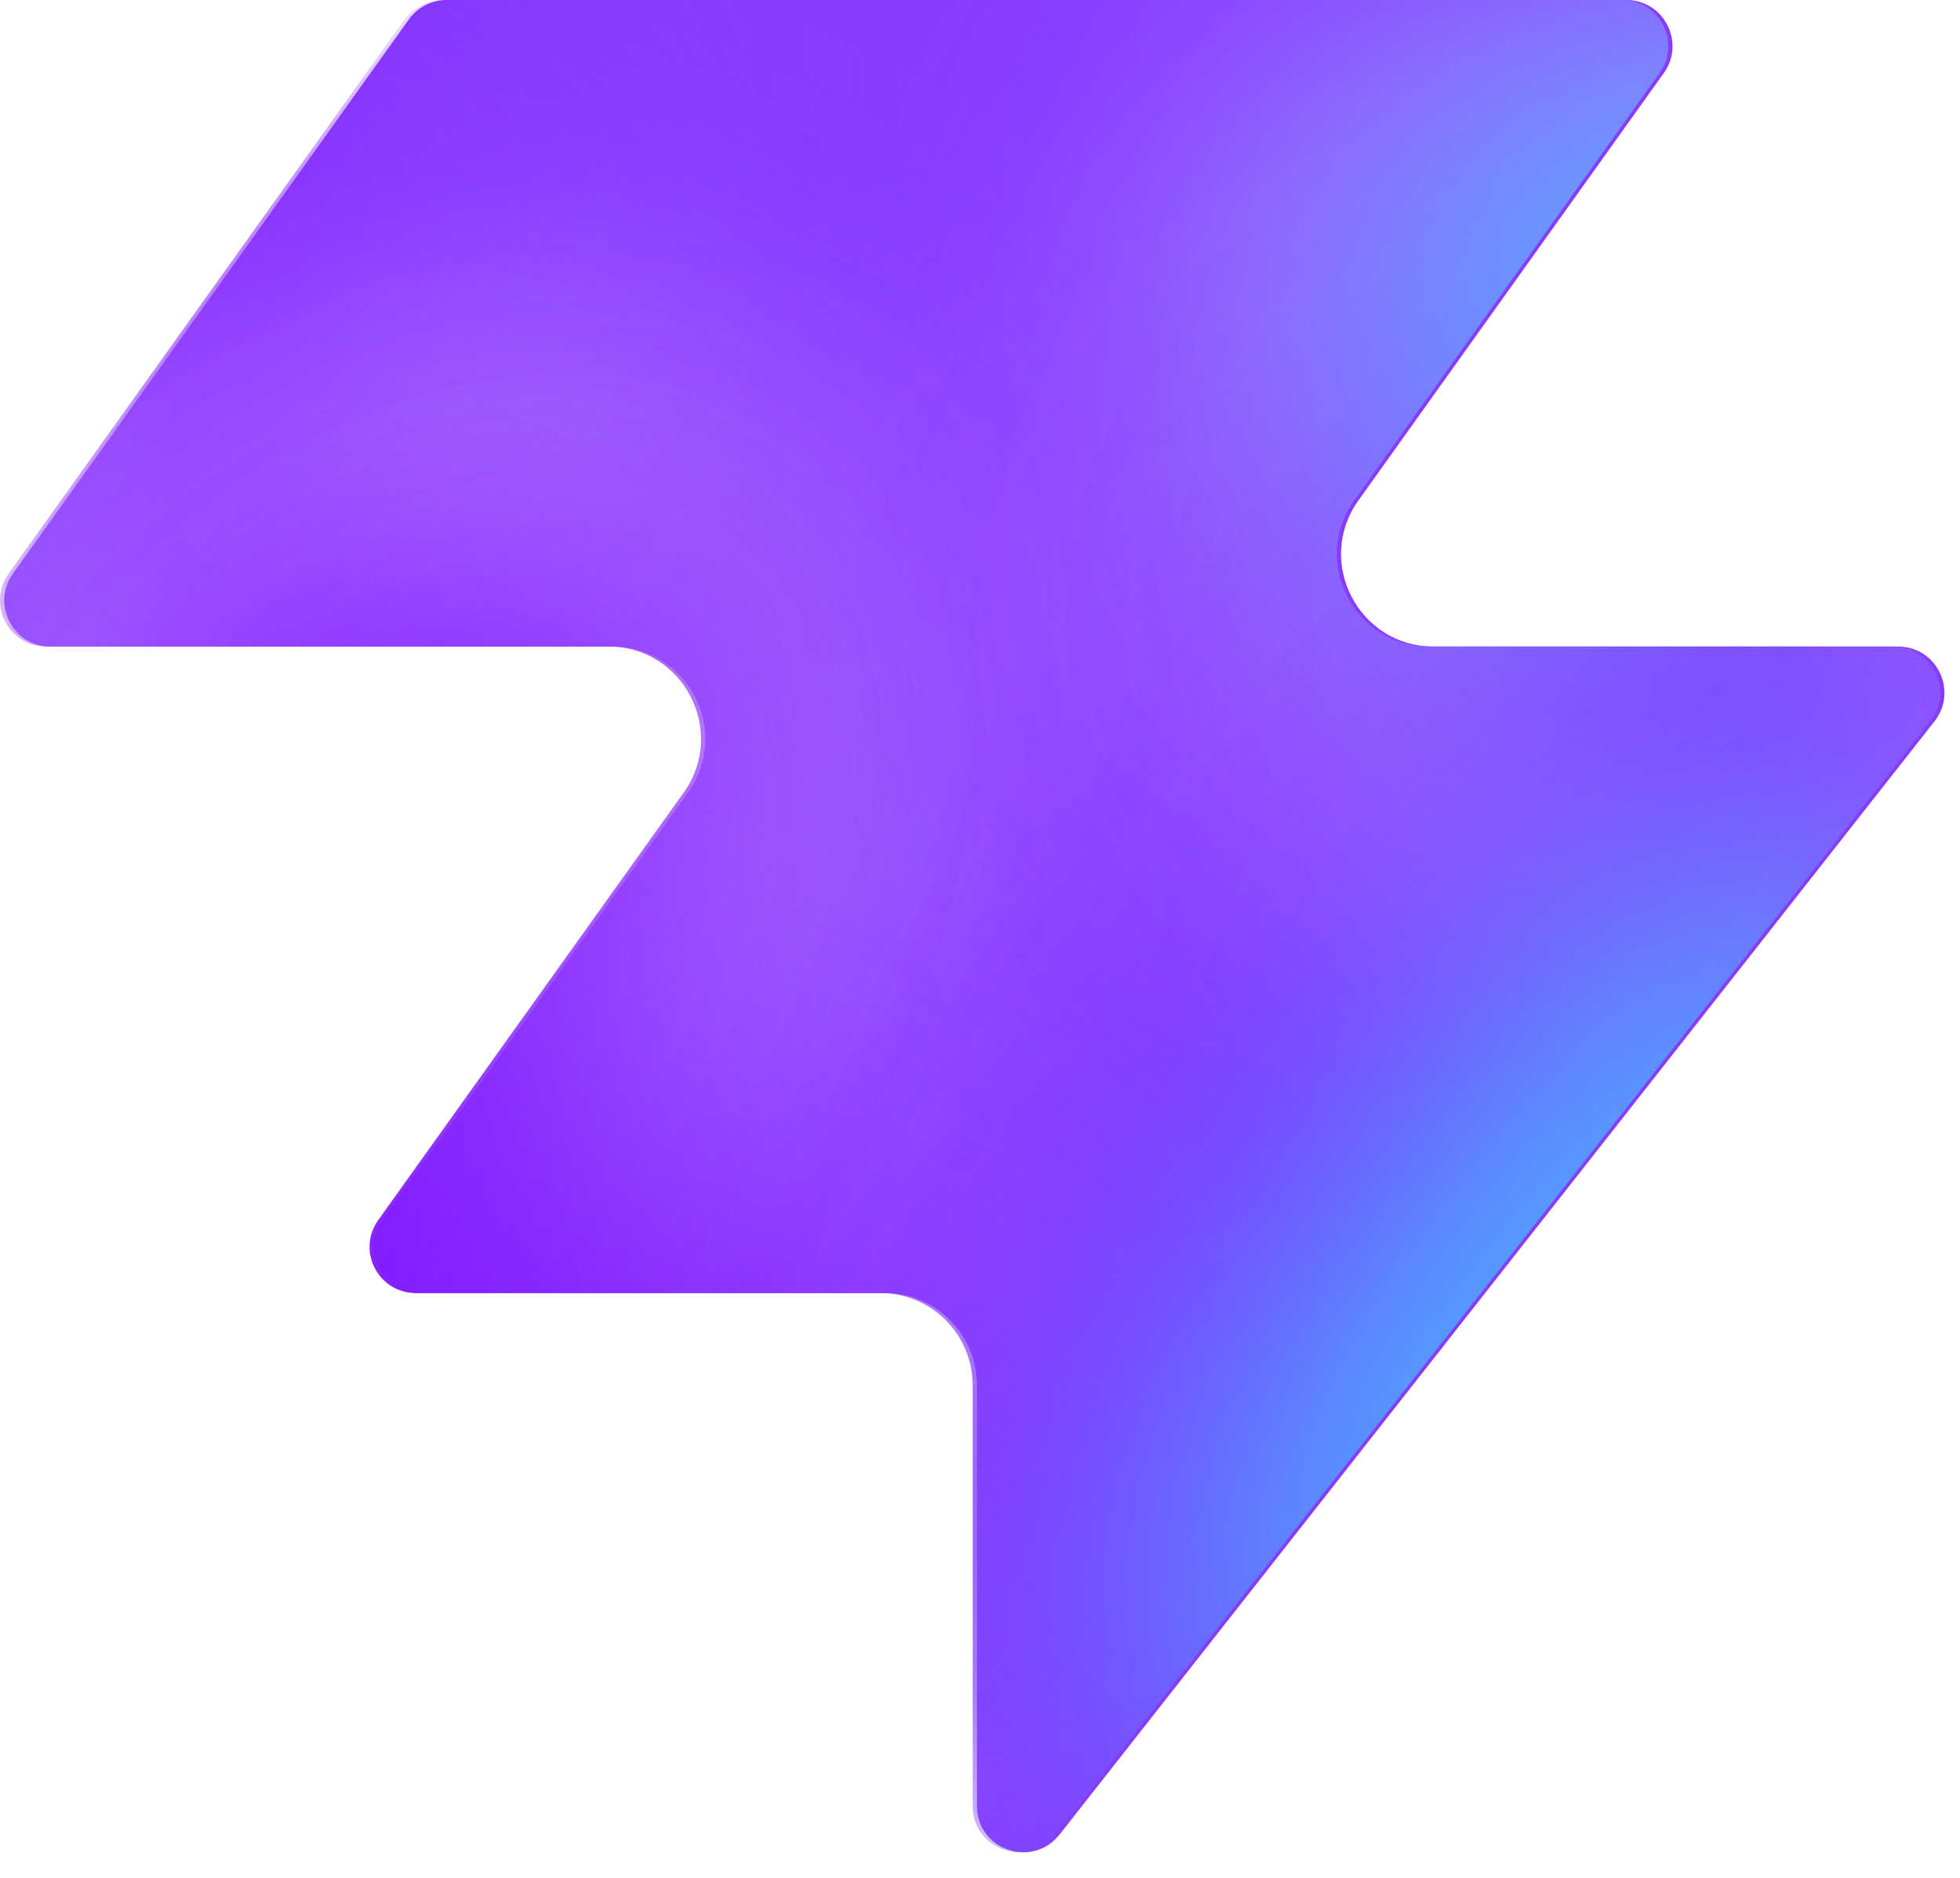
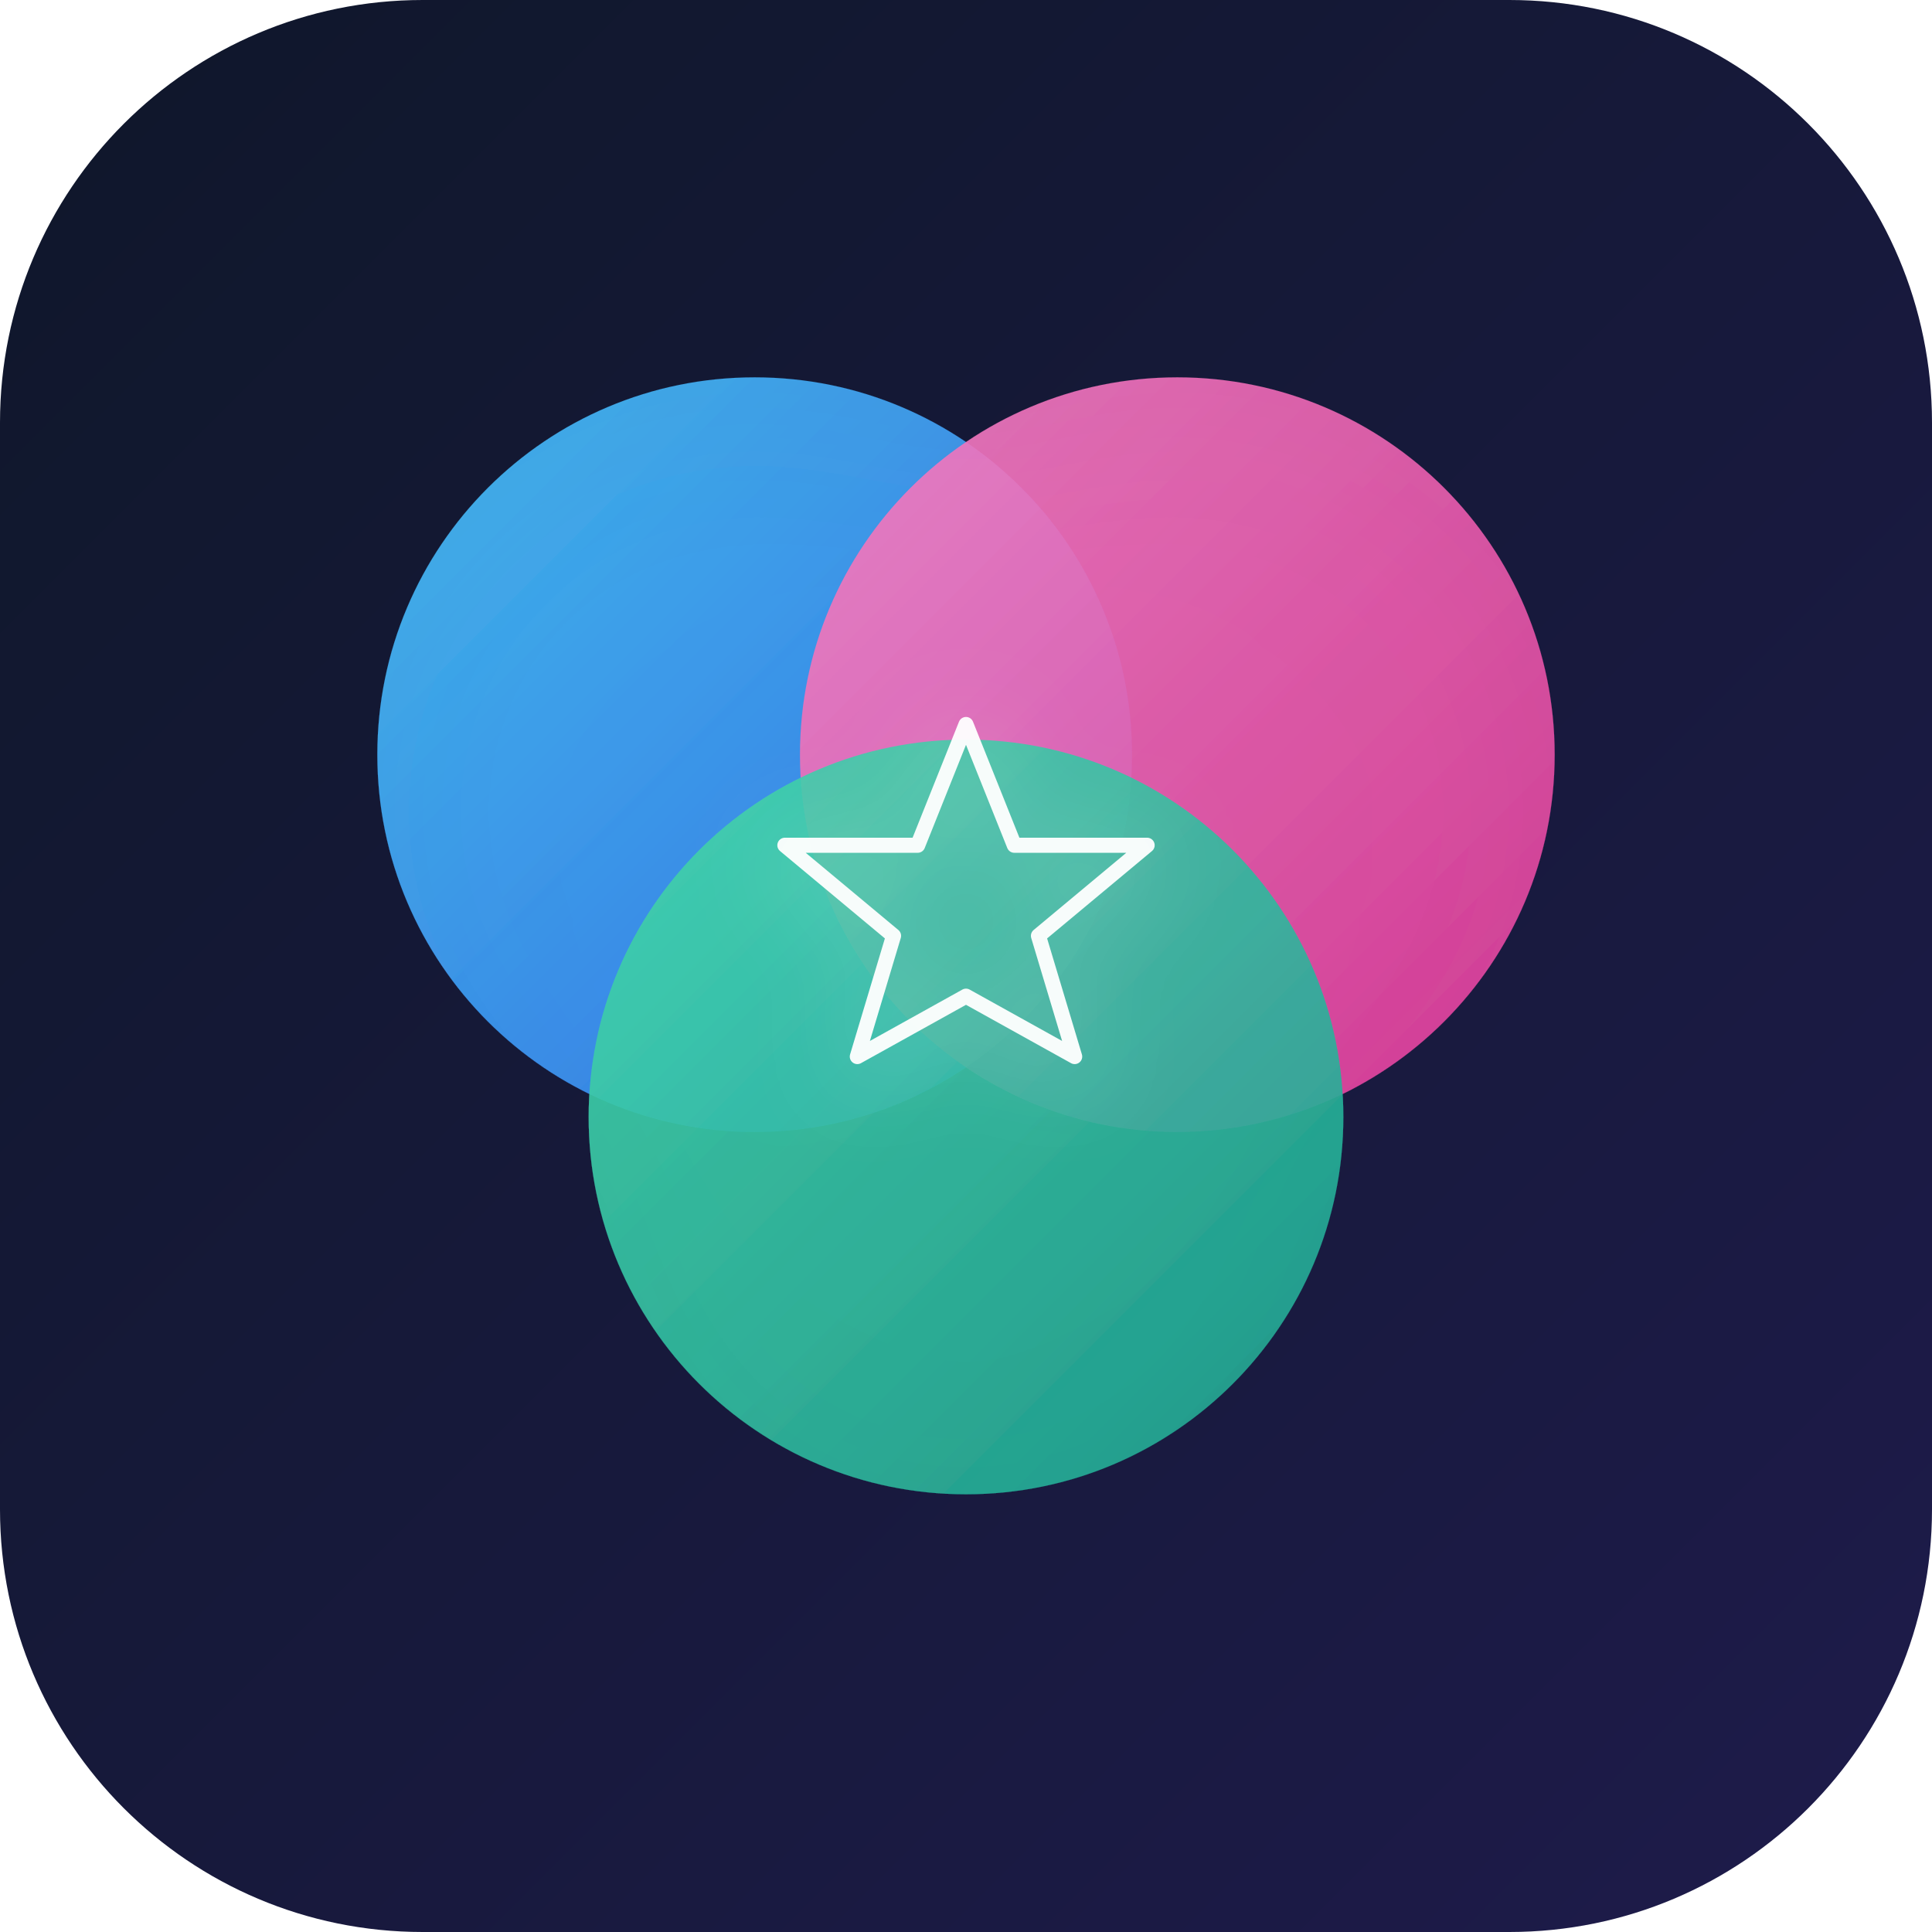
- <svg xmlns="http://www.w3.org/2000/svg" width="48" height="46" fill="none" viewBox="0 0 48 46">
-   <path fill="#863bff" d="M25.946 44.938c-.664.845-2.021.375-2.021-.698V33.937a2.26 2.26 0 0 0-2.262-2.262H10.287c-.92 0-1.456-1.04-.92-1.788l7.48-10.471c1.07-1.497 0-3.578-1.842-3.578H1.237c-.92 0-1.456-1.04-.92-1.788L10.013.474c.214-.297.556-.474.92-.474h28.894c.92 0 1.456 1.04.92 1.788l-7.48 10.471c-1.07 1.498 0 3.579 1.842 3.579h11.377c.943 0 1.473 1.088.89 1.83L25.947 44.94z" style="fill:#863bff;fill:color(display-p3 .525 .23 1);fill-opacity:1" />
-   <mask id="a" width="48" height="46" x="0" y="0" maskUnits="userSpaceOnUse" style="mask-type:alpha">
-     <path fill="#000" d="M25.842 44.938c-.664.844-2.021.375-2.021-.698V33.937a2.26 2.26 0 0 0-2.262-2.262H10.183c-.92 0-1.456-1.04-.92-1.788l7.48-10.471c1.07-1.498 0-3.579-1.842-3.579H1.133c-.92 0-1.456-1.04-.92-1.787L9.91.473c.214-.297.556-.474.92-.474h28.894c.92 0 1.456 1.04.92 1.788l-7.48 10.471c-1.07 1.498 0 3.578 1.842 3.578h11.377c.943 0 1.473 1.088.89 1.832L25.843 44.94z" style="fill:#000;fill-opacity:1" />
-   </mask>
-   <g mask="url(#a)">
-     <g filter="url(#b)">
-       <ellipse cx="5.508" cy="14.704" fill="#ede6ff" rx="5.508" ry="14.704" style="fill:#ede6ff;fill:color(display-p3 .927 .903 1);fill-opacity:1" transform="matrix(.00324 1 1 -.00324 -4.47 31.516)" />
-     </g>
-     <g filter="url(#c)">
-       <ellipse cx="10.399" cy="29.851" fill="#ede6ff" rx="10.399" ry="29.851" style="fill:#ede6ff;fill:color(display-p3 .927 .903 1);fill-opacity:1" transform="matrix(.00324 1 1 -.00324 -39.328 7.883)" />
-     </g>
-     <g filter="url(#d)">
-       <ellipse cx="5.508" cy="30.487" fill="#7e14ff" rx="5.508" ry="30.487" style="fill:#7e14ff;fill:color(display-p3 .492 .077 1);fill-opacity:1" transform="rotate(89.814 -25.913 -14.639)scale(1 -1)" />
-     </g>
-     <g filter="url(#e)">
-       <ellipse cx="5.508" cy="30.599" fill="#7e14ff" rx="5.508" ry="30.599" style="fill:#7e14ff;fill:color(display-p3 .492 .077 1);fill-opacity:1" transform="rotate(89.814 -32.644 -3.334)scale(1 -1)" />
-     </g>
-     <g filter="url(#f)">
-       <ellipse cx="5.508" cy="30.599" fill="#7e14ff" rx="5.508" ry="30.599" style="fill:#7e14ff;fill:color(display-p3 .492 .077 1);fill-opacity:1" transform="matrix(.00324 1 1 -.00324 -34.34 30.47)" />
-     </g>
-     <g filter="url(#g)">
-       <ellipse cx="14.072" cy="22.078" fill="#ede6ff" rx="14.072" ry="22.078" style="fill:#ede6ff;fill:color(display-p3 .927 .903 1);fill-opacity:1" transform="rotate(93.35 24.506 48.493)scale(-1 1)" />
-     </g>
-     <g filter="url(#h)">
-       <ellipse cx="3.47" cy="21.501" fill="#7e14ff" rx="3.47" ry="21.501" style="fill:#7e14ff;fill:color(display-p3 .492 .077 1);fill-opacity:1" transform="rotate(89.009 28.708 47.59)scale(-1 1)" />
-     </g>
-     <g filter="url(#i)">
-       <ellipse cx="3.47" cy="21.501" fill="#7e14ff" rx="3.47" ry="21.501" style="fill:#7e14ff;fill:color(display-p3 .492 .077 1);fill-opacity:1" transform="rotate(89.009 28.708 47.59)scale(-1 1)" />
-     </g>
-     <g filter="url(#j)">
-       <ellipse cx=".387" cy="8.972" fill="#7e14ff" rx="4.407" ry="29.108" style="fill:#7e14ff;fill:color(display-p3 .492 .077 1);fill-opacity:1" transform="rotate(39.51 .387 8.972)" />
-     </g>
-     <g filter="url(#k)">
-       <ellipse cx="47.523" cy="-6.092" fill="#7e14ff" rx="4.407" ry="29.108" style="fill:#7e14ff;fill:color(display-p3 .492 .077 1);fill-opacity:1" transform="rotate(37.892 47.523 -6.092)" />
-     </g>
-     <g filter="url(#l)">
-       <ellipse cx="41.412" cy="6.333" fill="#47bfff" rx="5.971" ry="9.665" style="fill:#47bfff;fill:color(display-p3 .28 .748 1);fill-opacity:1" transform="rotate(37.892 41.412 6.333)" />
-     </g>
-     <g filter="url(#m)">
-       <ellipse cx="-1.879" cy="38.332" fill="#7e14ff" rx="4.407" ry="29.108" style="fill:#7e14ff;fill:color(display-p3 .492 .077 1);fill-opacity:1" transform="rotate(37.892 -1.88 38.332)" />
-     </g>
-     <g filter="url(#n)">
-       <ellipse cx="-1.879" cy="38.332" fill="#7e14ff" rx="4.407" ry="29.108" style="fill:#7e14ff;fill:color(display-p3 .492 .077 1);fill-opacity:1" transform="rotate(37.892 -1.88 38.332)" />
-     </g>
-     <g filter="url(#o)">
-       <ellipse cx="35.651" cy="29.907" fill="#7e14ff" rx="4.407" ry="29.108" style="fill:#7e14ff;fill:color(display-p3 .492 .077 1);fill-opacity:1" transform="rotate(37.892 35.651 29.907)" />
-     </g>
-     <g filter="url(#p)">
-       <ellipse cx="38.418" cy="32.4" fill="#47bfff" rx="5.971" ry="15.297" style="fill:#47bfff;fill:color(display-p3 .28 .748 1);fill-opacity:1" transform="rotate(37.892 38.418 32.4)" />
-     </g>
-   </g>
+ <svg xmlns="http://www.w3.org/2000/svg" viewBox="0 0 512 512">
  <defs>
-     <filter id="b" width="60.045" height="41.654" x="-19.77" y="16.149" color-interpolation-filters="sRGB" filterUnits="userSpaceOnUse">
-       <feFlood flood-opacity="0" result="BackgroundImageFix" />
-       <feBlend in="SourceGraphic" in2="BackgroundImageFix" result="shape" />
-       <feGaussianBlur result="effect1_foregroundBlur_2002_17158" stdDeviation="7.659" />
-     </filter>
-     <filter id="c" width="90.34" height="51.437" x="-54.613" y="-7.533" color-interpolation-filters="sRGB" filterUnits="userSpaceOnUse">
-       <feFlood flood-opacity="0" result="BackgroundImageFix" />
-       <feBlend in="SourceGraphic" in2="BackgroundImageFix" result="shape" />
-       <feGaussianBlur result="effect1_foregroundBlur_2002_17158" stdDeviation="7.659" />
-     </filter>
-     <filter id="d" width="79.355" height="29.4" x="-49.64" y="2.03" color-interpolation-filters="sRGB" filterUnits="userSpaceOnUse">
-       <feFlood flood-opacity="0" result="BackgroundImageFix" />
-       <feBlend in="SourceGraphic" in2="BackgroundImageFix" result="shape" />
-       <feGaussianBlur result="effect1_foregroundBlur_2002_17158" stdDeviation="4.596" />
-     </filter>
-     <filter id="e" width="79.579" height="29.4" x="-45.045" y="20.029" color-interpolation-filters="sRGB" filterUnits="userSpaceOnUse">
-       <feFlood flood-opacity="0" result="BackgroundImageFix" />
-       <feBlend in="SourceGraphic" in2="BackgroundImageFix" result="shape" />
-       <feGaussianBlur result="effect1_foregroundBlur_2002_17158" stdDeviation="4.596" />
-     </filter>
-     <filter id="f" width="79.579" height="29.4" x="-43.513" y="21.178" color-interpolation-filters="sRGB" filterUnits="userSpaceOnUse">
-       <feFlood flood-opacity="0" result="BackgroundImageFix" />
-       <feBlend in="SourceGraphic" in2="BackgroundImageFix" result="shape" />
-       <feGaussianBlur result="effect1_foregroundBlur_2002_17158" stdDeviation="4.596" />
-     </filter>
-     <filter id="g" width="74.749" height="58.852" x="15.756" y="-17.901" color-interpolation-filters="sRGB" filterUnits="userSpaceOnUse">
-       <feFlood flood-opacity="0" result="BackgroundImageFix" />
-       <feBlend in="SourceGraphic" in2="BackgroundImageFix" result="shape" />
-       <feGaussianBlur result="effect1_foregroundBlur_2002_17158" stdDeviation="7.659" />
-     </filter>
-     <filter id="h" width="61.377" height="25.362" x="23.548" y="2.284" color-interpolation-filters="sRGB" filterUnits="userSpaceOnUse">
-       <feFlood flood-opacity="0" result="BackgroundImageFix" />
-       <feBlend in="SourceGraphic" in2="BackgroundImageFix" result="shape" />
-       <feGaussianBlur result="effect1_foregroundBlur_2002_17158" stdDeviation="4.596" />
-     </filter>
-     <filter id="i" width="61.377" height="25.362" x="23.548" y="2.284" color-interpolation-filters="sRGB" filterUnits="userSpaceOnUse">
-       <feFlood flood-opacity="0" result="BackgroundImageFix" />
-       <feBlend in="SourceGraphic" in2="BackgroundImageFix" result="shape" />
-       <feGaussianBlur result="effect1_foregroundBlur_2002_17158" stdDeviation="4.596" />
-     </filter>
-     <filter id="j" width="56.045" height="63.649" x="-27.636" y="-22.853" color-interpolation-filters="sRGB" filterUnits="userSpaceOnUse">
-       <feFlood flood-opacity="0" result="BackgroundImageFix" />
-       <feBlend in="SourceGraphic" in2="BackgroundImageFix" result="shape" />
-       <feGaussianBlur result="effect1_foregroundBlur_2002_17158" stdDeviation="4.596" />
-     </filter>
-     <filter id="k" width="54.814" height="64.646" x="20.116" y="-38.415" color-interpolation-filters="sRGB" filterUnits="userSpaceOnUse">
-       <feFlood flood-opacity="0" result="BackgroundImageFix" />
-       <feBlend in="SourceGraphic" in2="BackgroundImageFix" result="shape" />
-       <feGaussianBlur result="effect1_foregroundBlur_2002_17158" stdDeviation="4.596" />
-     </filter>
-     <filter id="l" width="33.541" height="35.313" x="24.641" y="-11.323" color-interpolation-filters="sRGB" filterUnits="userSpaceOnUse">
-       <feFlood flood-opacity="0" result="BackgroundImageFix" />
-       <feBlend in="SourceGraphic" in2="BackgroundImageFix" result="shape" />
-       <feGaussianBlur result="effect1_foregroundBlur_2002_17158" stdDeviation="4.596" />
-     </filter>
-     <filter id="m" width="54.814" height="64.646" x="-29.286" y="6.009" color-interpolation-filters="sRGB" filterUnits="userSpaceOnUse">
-       <feFlood flood-opacity="0" result="BackgroundImageFix" />
-       <feBlend in="SourceGraphic" in2="BackgroundImageFix" result="shape" />
-       <feGaussianBlur result="effect1_foregroundBlur_2002_17158" stdDeviation="4.596" />
-     </filter>
-     <filter id="n" width="54.814" height="64.646" x="-29.286" y="6.009" color-interpolation-filters="sRGB" filterUnits="userSpaceOnUse">
-       <feFlood flood-opacity="0" result="BackgroundImageFix" />
-       <feBlend in="SourceGraphic" in2="BackgroundImageFix" result="shape" />
-       <feGaussianBlur result="effect1_foregroundBlur_2002_17158" stdDeviation="4.596" />
-     </filter>
-     <filter id="o" width="54.814" height="64.646" x="8.244" y="-2.416" color-interpolation-filters="sRGB" filterUnits="userSpaceOnUse">
-       <feFlood flood-opacity="0" result="BackgroundImageFix" />
-       <feBlend in="SourceGraphic" in2="BackgroundImageFix" result="shape" />
-       <feGaussianBlur result="effect1_foregroundBlur_2002_17158" stdDeviation="4.596" />
-     </filter>
-     <filter id="p" width="39.409" height="43.623" x="18.713" y="10.588" color-interpolation-filters="sRGB" filterUnits="userSpaceOnUse">
-       <feFlood flood-opacity="0" result="BackgroundImageFix" />
-       <feBlend in="SourceGraphic" in2="BackgroundImageFix" result="shape" />
-       <feGaussianBlur result="effect1_foregroundBlur_2002_17158" stdDeviation="4.596" />
+     <linearGradient id="bgGrad" x1="0%" y1="0%" x2="100%" y2="100%">
+       <stop offset="0%" stop-color="#0f172a" />
+       <stop offset="100%" stop-color="#1e1b4b" />
+     </linearGradient>
+     <linearGradient id="grad1" x1="0%" y1="0%" x2="100%" y2="100%">
+       <stop offset="0%" stop-color="#38bdf8" />
+       <stop offset="100%" stop-color="#2563eb" />
+     </linearGradient>
+     <linearGradient id="grad2" x1="0%" y1="0%" x2="100%" y2="100%">
+       <stop offset="0%" stop-color="#f472b6" />
+       <stop offset="100%" stop-color="#db2777" />
+     </linearGradient>
+     <linearGradient id="grad3" x1="0%" y1="0%" x2="100%" y2="100%">
+       <stop offset="0%" stop-color="#34d399" />
+       <stop offset="100%" stop-color="#059669" />
+     </linearGradient>
+     <filter id="shadow" x="-20%" y="-20%" width="140%" height="140%">
+       <feDropShadow dx="0" dy="15" stdDeviation="20" flood-color="#000" flood-opacity="0.6" />
    </filter>
  </defs>
+   <rect width="512" height="512" rx="112" fill="url(#bgGrad)" />
+   <g filter="url(#shadow)" style="mix-blend-mode: screen;">
+     <circle cx="200" cy="200" r="100" fill="url(#grad1)" opacity="0.9" />
+     <circle cx="312" cy="200" r="100" fill="url(#grad2)" opacity="0.9" />
+     <circle cx="256" cy="296" r="100" fill="url(#grad3)" opacity="0.9" />
+   </g>
+   <g transform="translate(256, 240) scale(1.6)">
+     <polygon points="0,-30 8,-10 30,-10 12,5 18,25 0,15 -18,25 -12,5 -30,-10 -8,-10" fill="none" stroke="rgba(255, 255, 255, 0.95)" stroke-width="2.5" stroke-linejoin="round" filter="drop-shadow(0px 2px 8px rgba(255,255,255,0.4))" />
+   </g>
</svg>
